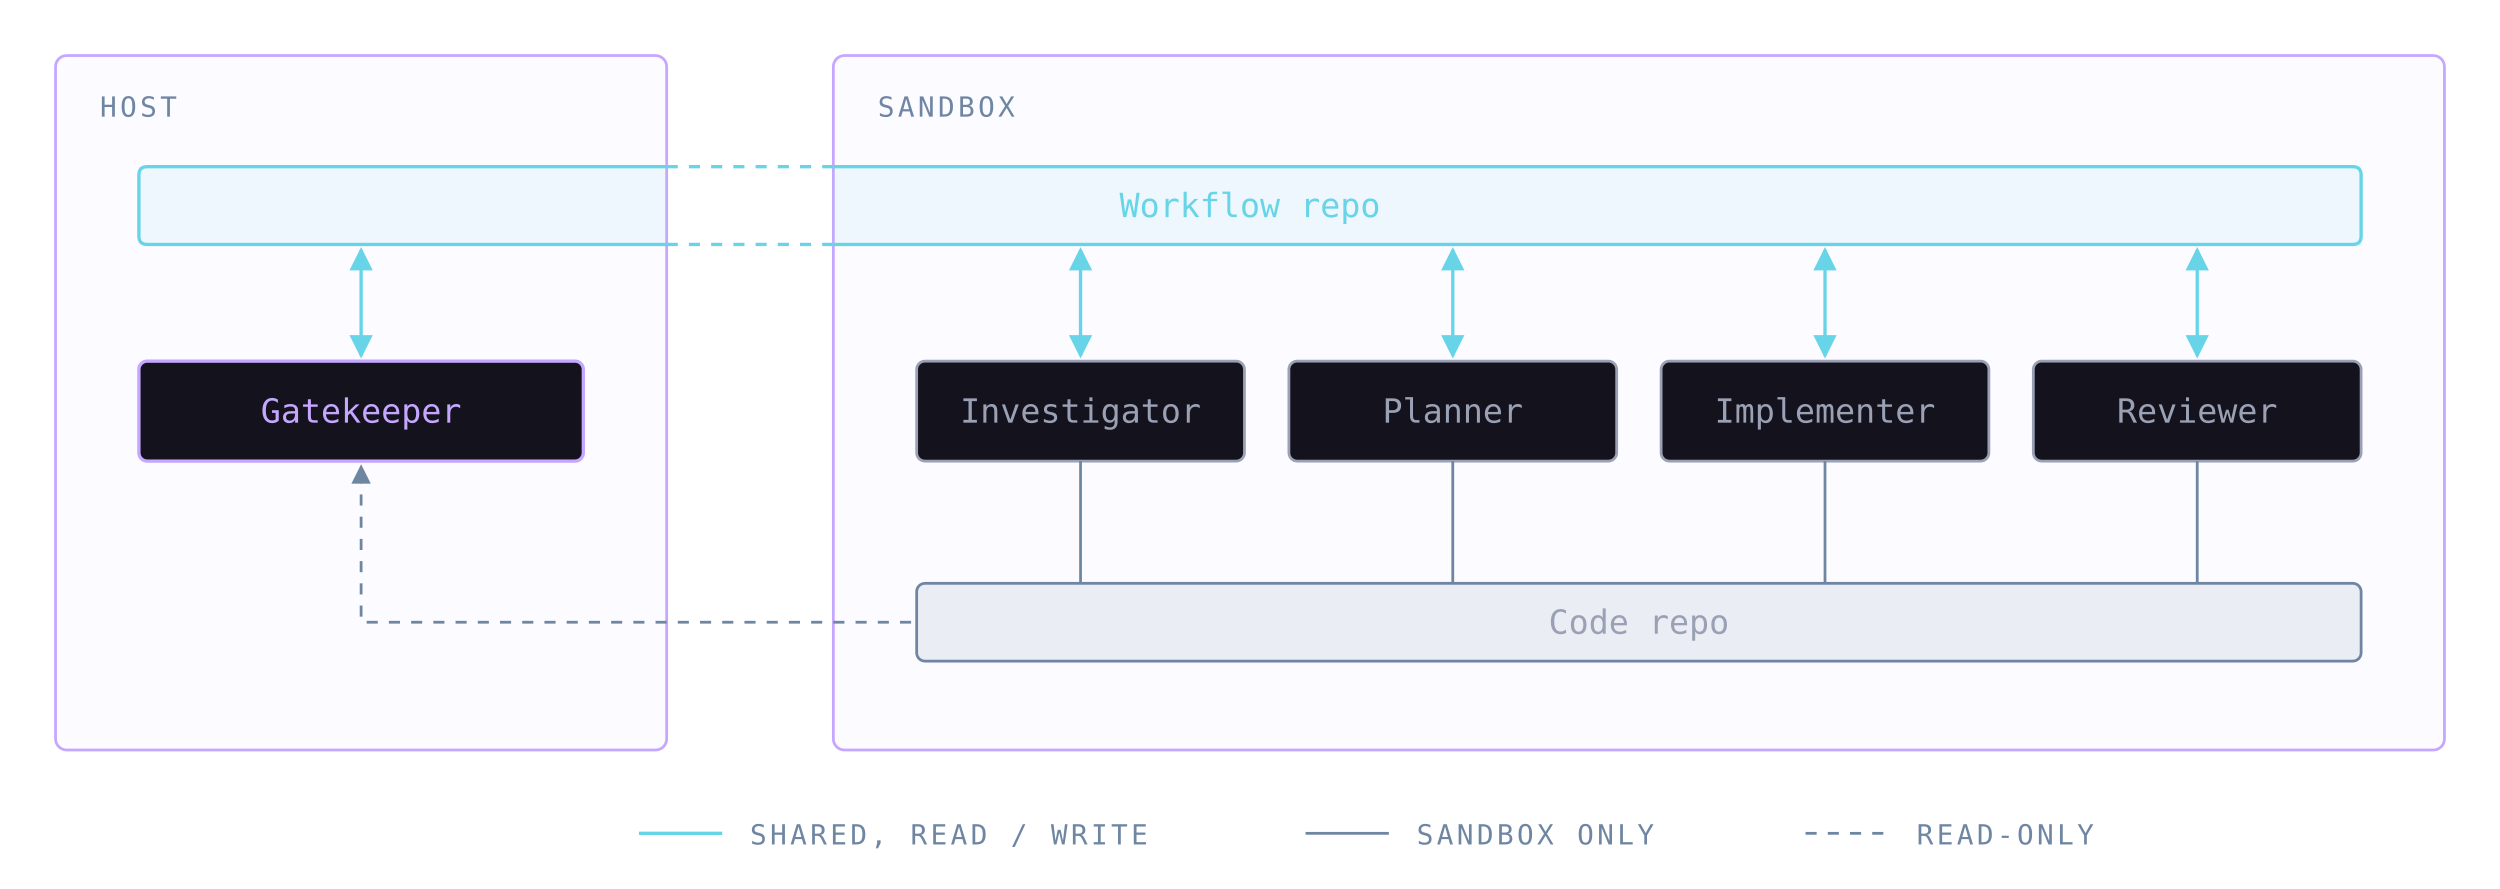
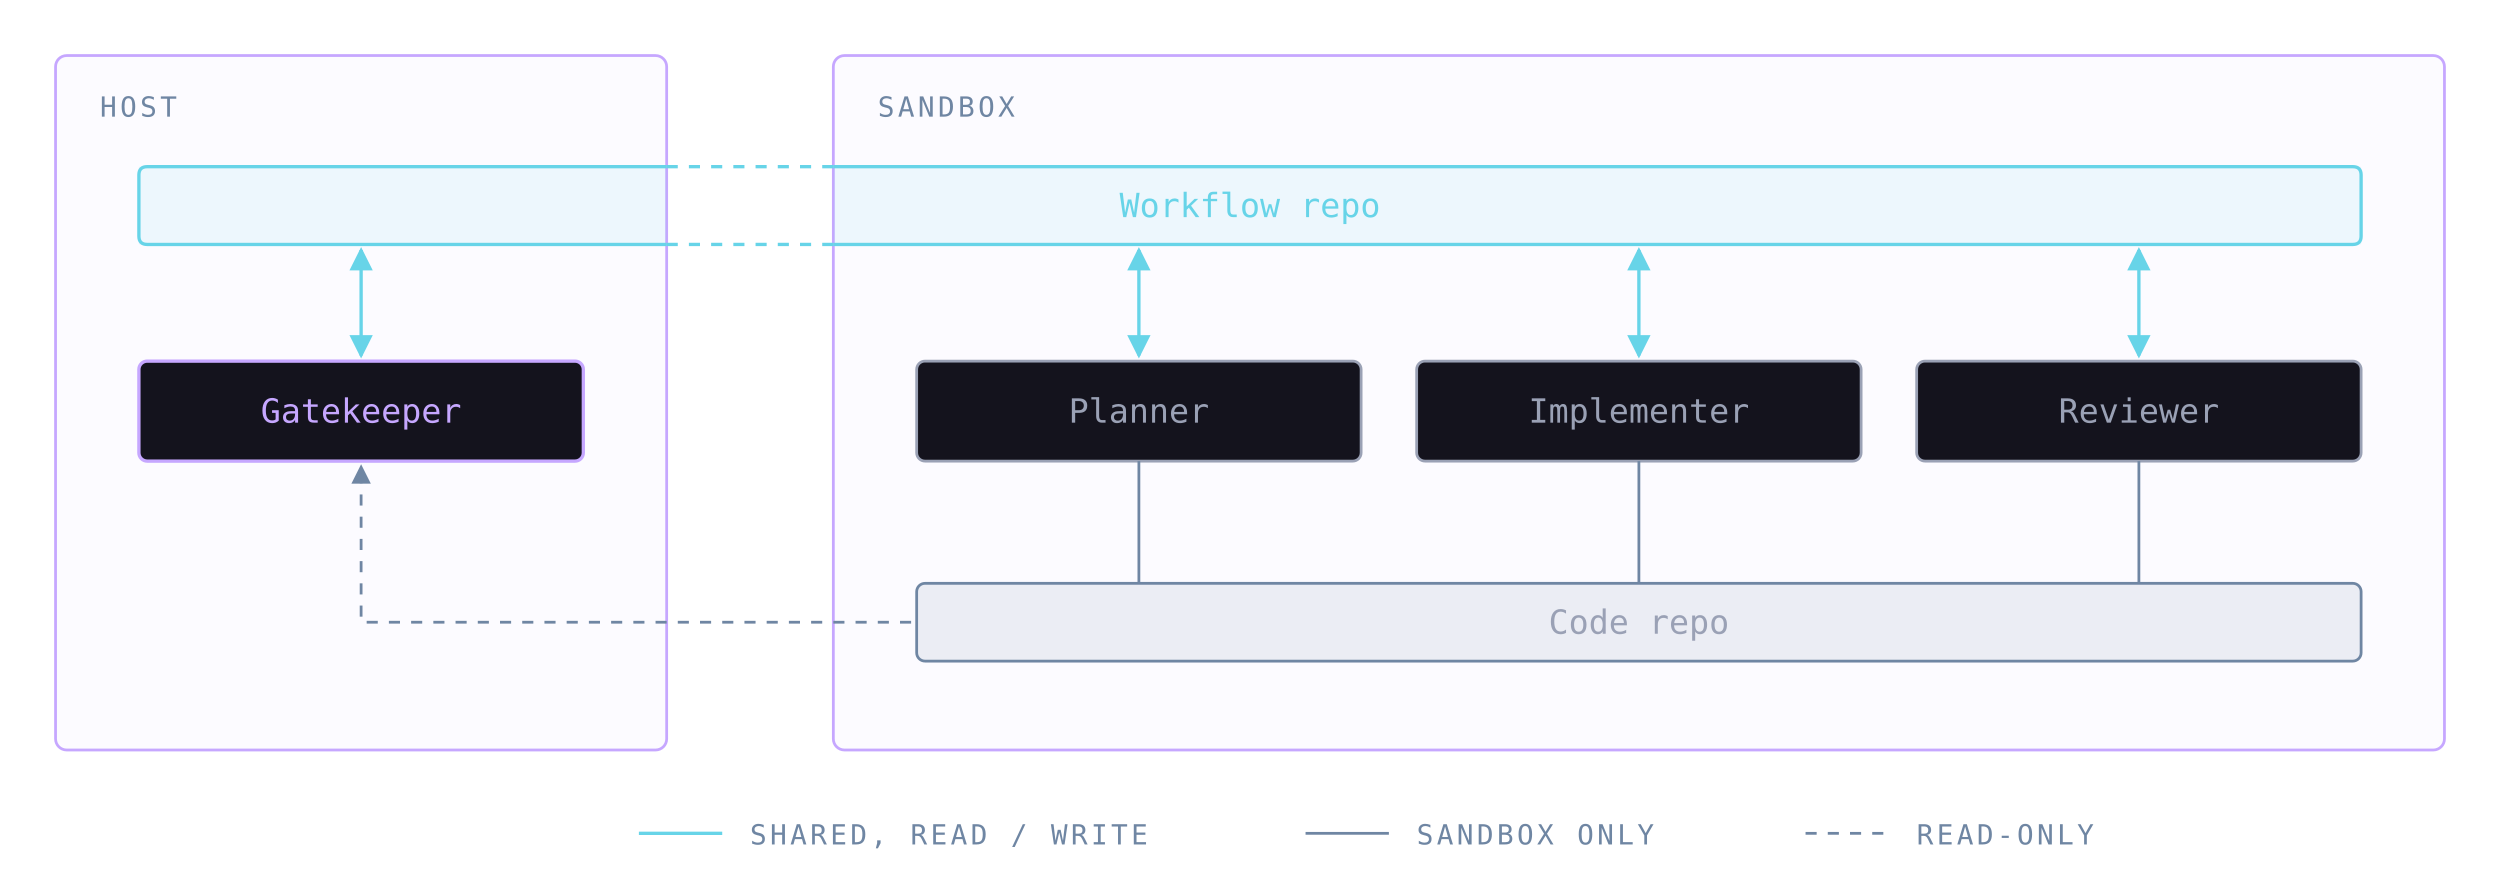
<svg xmlns="http://www.w3.org/2000/svg" viewBox="0 0 900 320" width="900" height="320" role="img" aria-label="One workflow repo runs through host and sandbox, carried between them by git; the gatekeeper and the agents all work it. The code checkout sits below the agents, and the host reaches it read-only.">
  <style>
		.wall { fill: rgba(198,167,255,.04); stroke: #c6a7ff; stroke-width: 1; }
		.box  { fill: #14131d; stroke: #9aa1b5; stroke-width: 1; }
		.key  { fill: #14131d; stroke: #c6a7ff; stroke-width: 1.2; }
		.epiq { fill: none; stroke: #67d4e8; stroke-width: 1.2; }
		.fill { fill: rgba(103,212,232,.10); }
		.code { fill: rgba(111,134,163,.12); stroke: #6f86a3; stroke-width: 1; }
		.full { fill: none; stroke: #67d4e8; stroke-width: 1.2; }
		.rest { fill: none; stroke: #6f86a3; stroke-width: 1; }
		.ro   { stroke-dasharray: 4 4; }
		.ax   { font: 10px ui-monospace, SFMono-Regular, Menlo, monospace; letter-spacing: .12em; fill: #6f86a3; }
		.lbl  { font: 12px ui-monospace, SFMono-Regular, Menlo, monospace; fill: #9aa1b5; text-anchor: middle; dominant-baseline: central; }
		.c-f  { fill: #c6a7ff; }
		.c-e  { fill: #67d4e8; }
	</style>
  <defs>
    <marker id="tip-e" viewBox="0 0 8 8" refX="7" refY="4" markerWidth="7" markerHeight="7" orient="auto-start-reverse">
      <path d="M0 0 L8 4 L0 8 z" fill="#67d4e8" />
    </marker>
    <marker id="tip-r" viewBox="0 0 8 8" refX="7" refY="4" markerWidth="7" markerHeight="7" orient="auto-start-reverse">
      <path d="M0 0 L8 4 L0 8 z" fill="#6f86a3" />
    </marker>
  </defs>
  <rect class="wall" x="20" y="20" width="220" height="250" rx="4" />
  <text class="ax" x="36" y="42">HOST</text>
  <rect class="wall" x="300" y="20" width="580" height="250" rx="4" />
  <text class="ax" x="316" y="42">SANDBOX</text>
  <rect class="fill" x="50" y="60" width="190" height="28" />
  <rect class="fill" x="300" y="60" width="550" height="28" />
  <path class="epiq" d="M240 60 H53 Q50 60 50 63 V85 Q50 88 53 88 H240" />
  <path class="epiq ro" d="M240 60 H300 M240 88 H300" />
  <path class="epiq" d="M300 60 H847 Q850 60 850 63 V85 Q850 88 847 88 H300" />
  <text class="lbl c-e" x="450" y="74">Workflow repo</text>
  <path class="full" d="M130 90 V128" marker-start="url(#tip-e)" marker-end="url(#tip-e)" />
-   <path class="full" d="M389 90 V128" marker-start="url(#tip-e)" marker-end="url(#tip-e)" />
-   <path class="full" d="M523 90 V128" marker-start="url(#tip-e)" marker-end="url(#tip-e)" />
-   <path class="full" d="M657 90 V128" marker-start="url(#tip-e)" marker-end="url(#tip-e)" />
-   <path class="full" d="M791 90 V128" marker-start="url(#tip-e)" marker-end="url(#tip-e)" />
+   <path class="full" d="M410 90 V128" marker-start="url(#tip-e)" marker-end="url(#tip-e)" />
+   <path class="full" d="M590 90 V128" marker-start="url(#tip-e)" marker-end="url(#tip-e)" />
+   <path class="full" d="M770 90 V128" marker-start="url(#tip-e)" marker-end="url(#tip-e)" />
  <rect class="key" x="50" y="130" width="160" height="36" rx="3" />
  <text class="lbl c-f" x="130" y="148">Gatekeeper</text>
-   <rect class="box" x="330" y="130" width="118" height="36" rx="3" />
-   <text class="lbl" x="389" y="148">Investigator</text>
-   <rect class="box" x="464" y="130" width="118" height="36" rx="3" />
-   <text class="lbl" x="523" y="148">Planner</text>
-   <rect class="box" x="598" y="130" width="118" height="36" rx="3" />
-   <text class="lbl" x="657" y="148">Implementer</text>
-   <rect class="box" x="732" y="130" width="118" height="36" rx="3" />
-   <text class="lbl" x="791" y="148">Reviewer</text>
-   <path class="rest" d="M389 166 V210 M523 166 V210 M657 166 V210 M791 166 V210" />
+   <rect class="box" x="330" y="130" width="160" height="36" rx="3" />
+   <text class="lbl" x="410" y="148">Planner</text>
+   <rect class="box" x="510" y="130" width="160" height="36" rx="3" />
+   <text class="lbl" x="590" y="148">Implementer</text>
+   <rect class="box" x="690" y="130" width="160" height="36" rx="3" />
+   <text class="lbl" x="770" y="148">Reviewer</text>
+   <path class="rest" d="M410 166 V210 M590 166 V210 M770 166 V210" />
  <rect class="code" x="330" y="210" width="520" height="28" rx="3" />
  <text class="lbl" x="590" y="224">Code repo</text>
  <path class="rest ro" d="M328 224 H130 V168" marker-end="url(#tip-r)" />
  <path class="full" d="M230 300 H260" />
  <text class="ax" x="270" y="304">SHARED, READ / WRITE</text>
  <path class="rest" d="M470 300 H500" />
  <text class="ax" x="510" y="304">SANDBOX ONLY</text>
  <path class="rest ro" d="M650 300 H680" />
  <text class="ax" x="690" y="304">READ-ONLY</text>
</svg>
